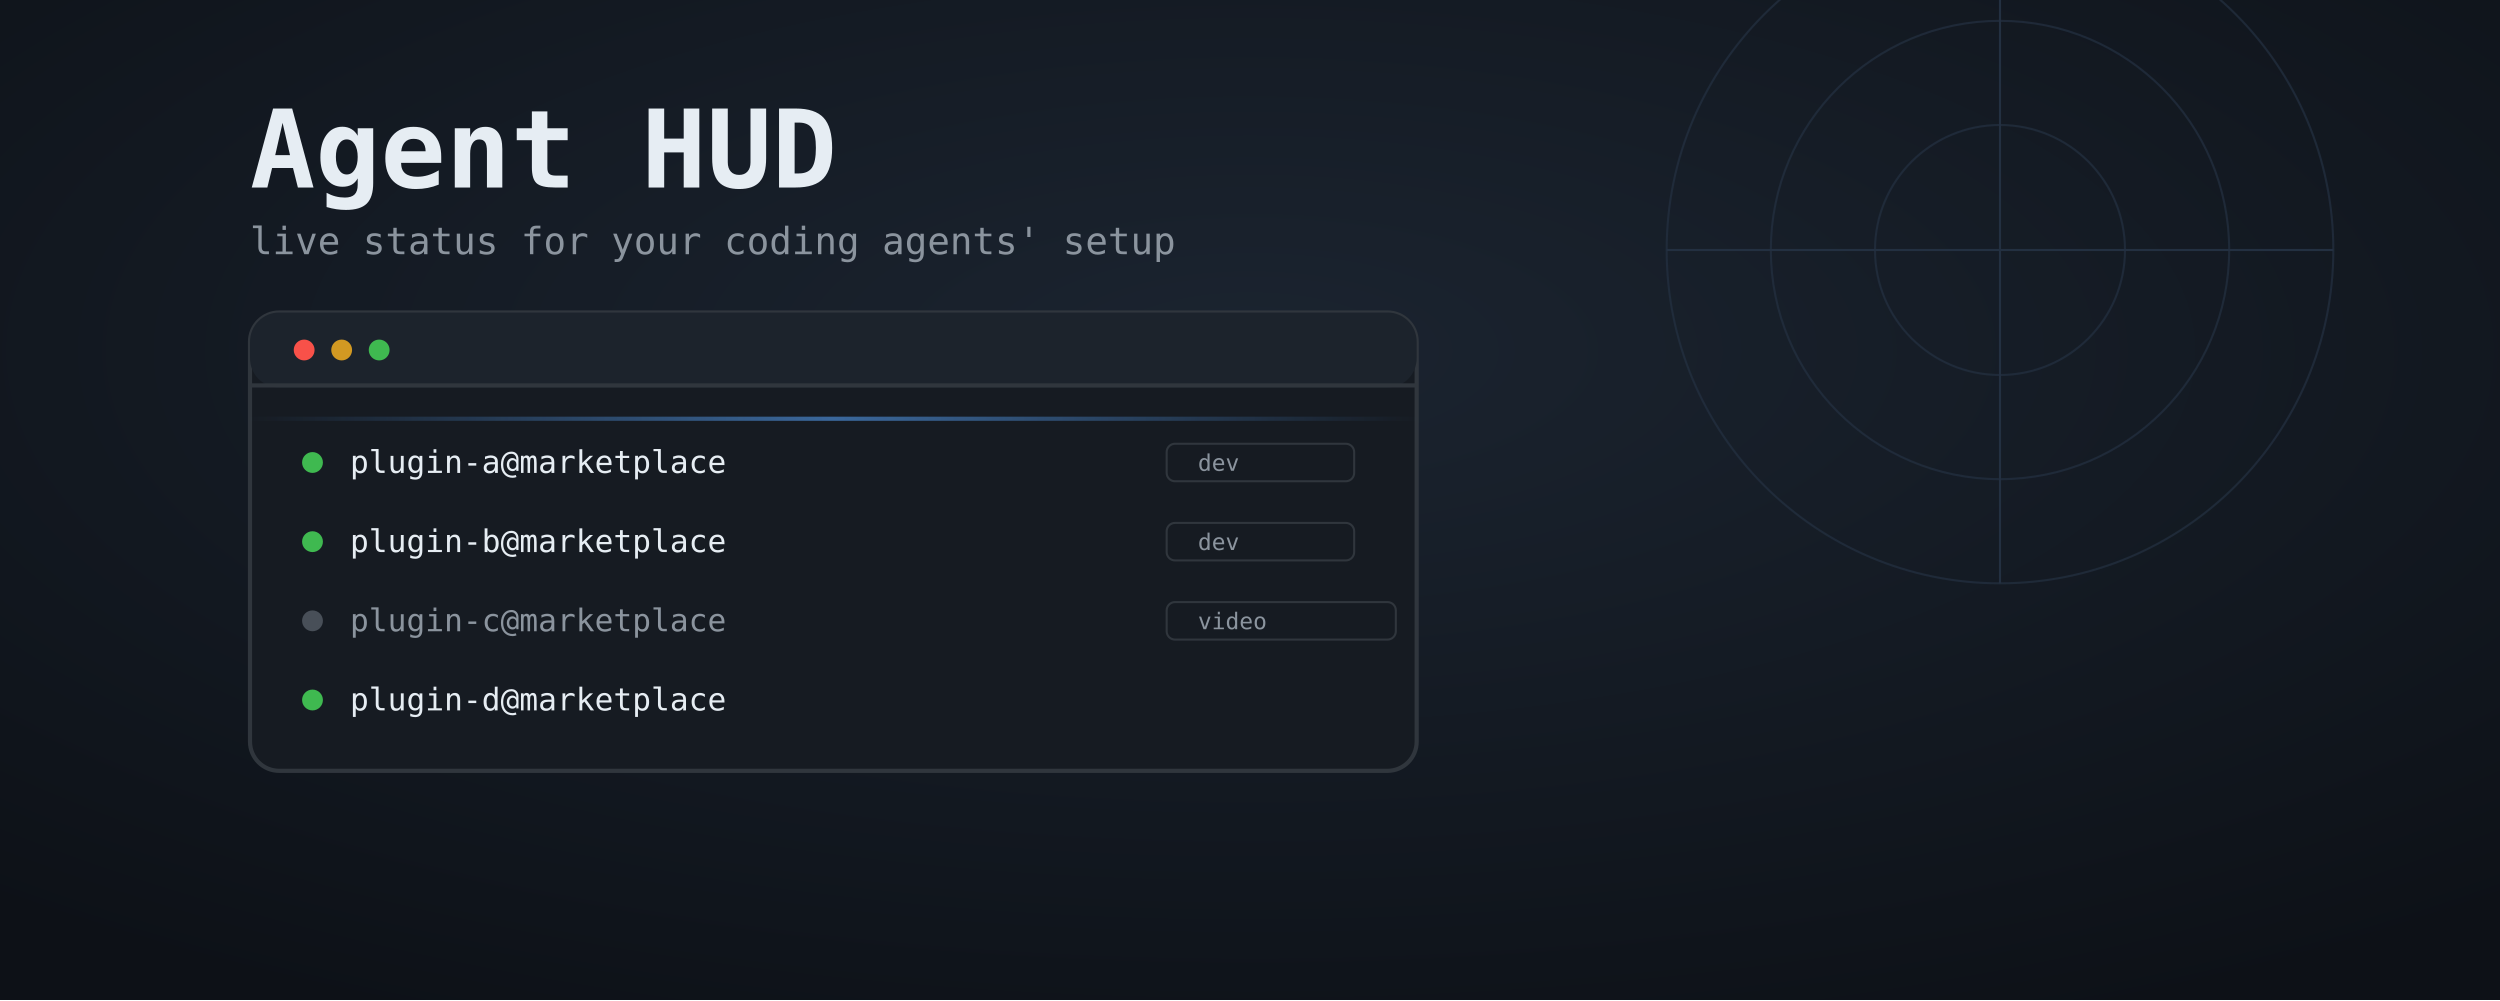
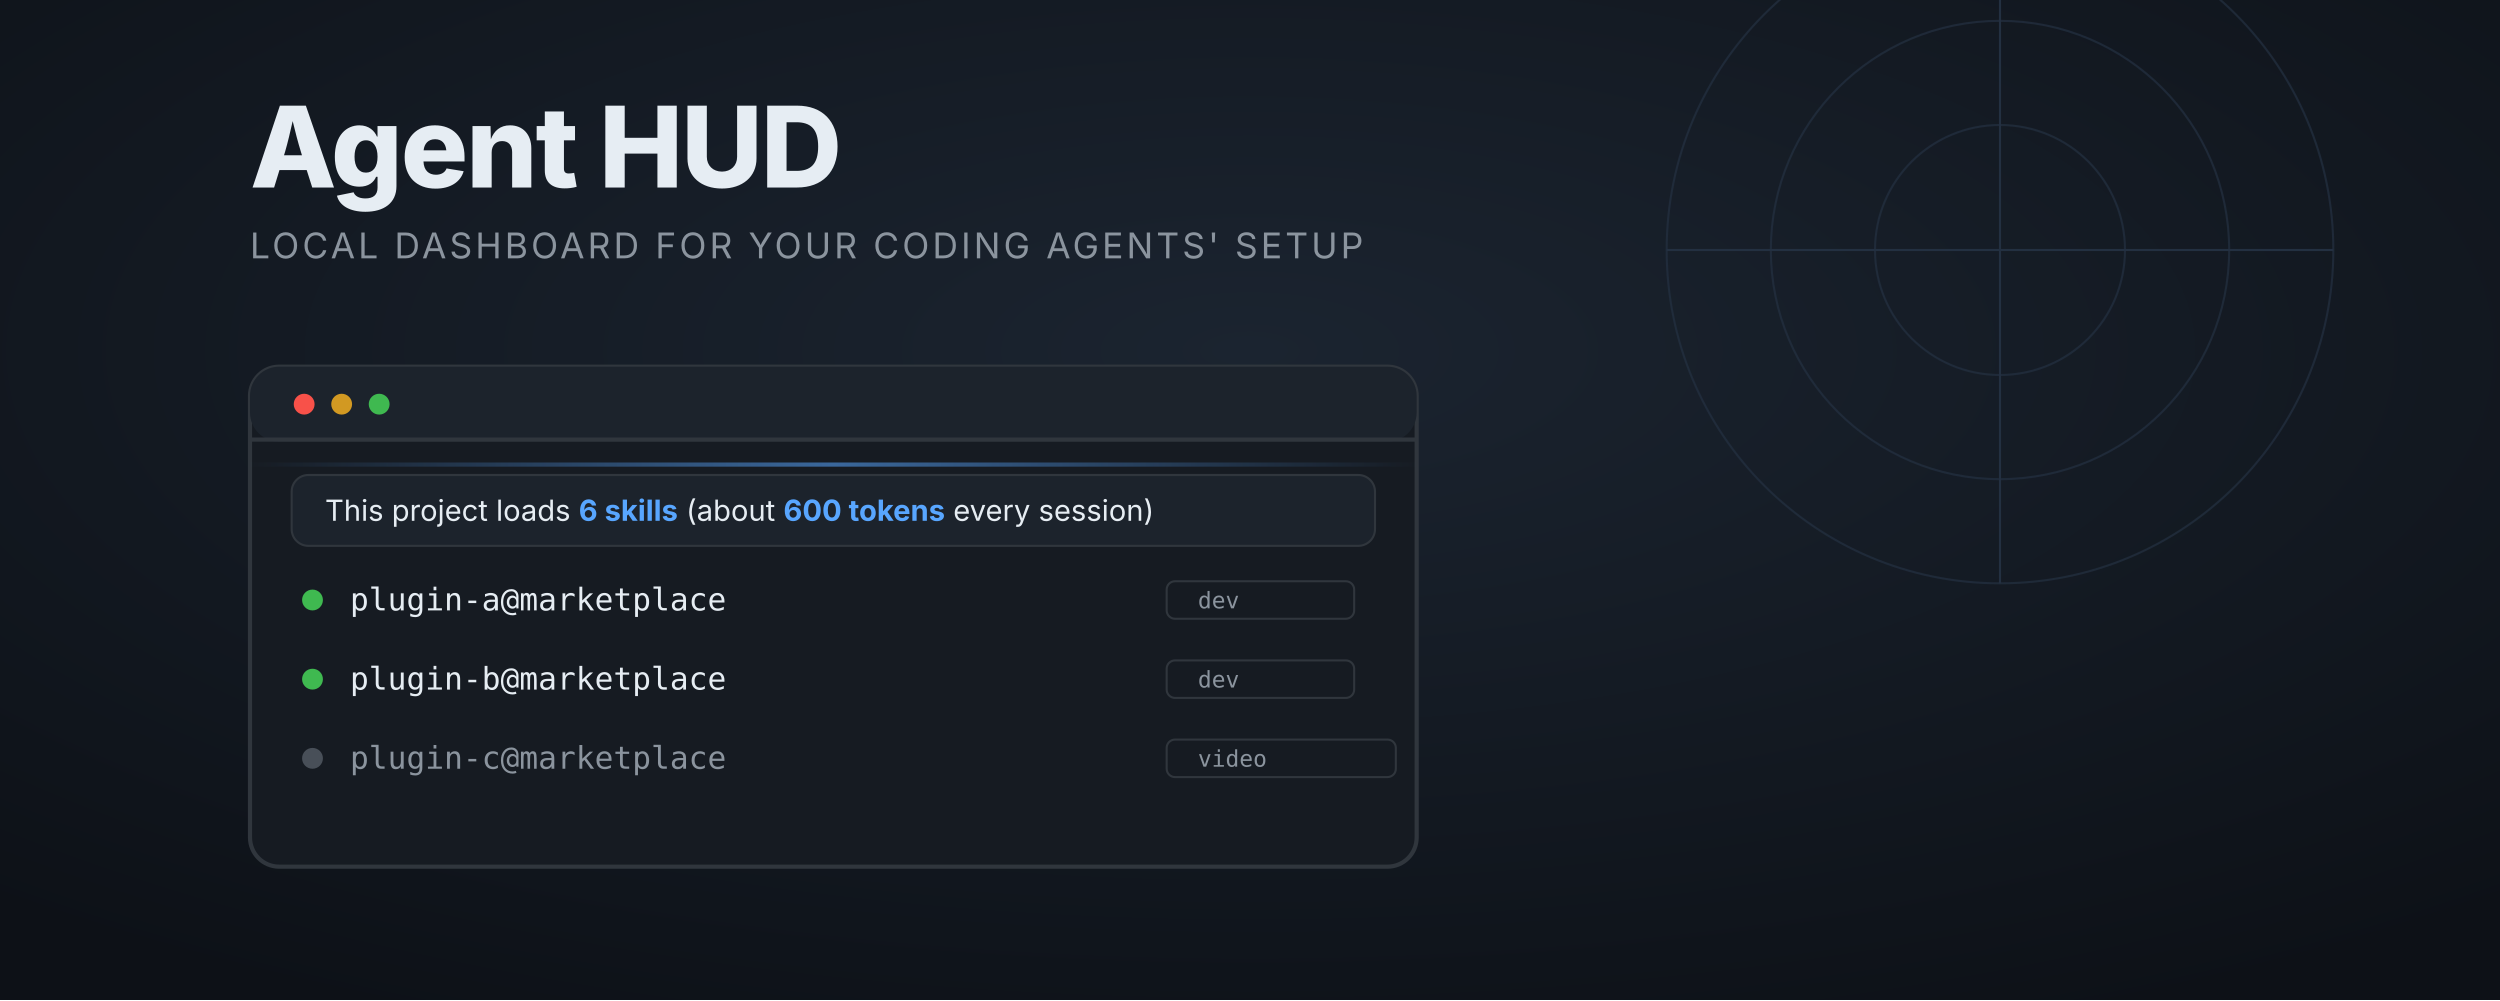
<svg xmlns="http://www.w3.org/2000/svg" width="1200" height="480" viewBox="0 0 1200 480">
  <defs>
    <radialGradient id="glow" cx="50%" cy="35%" r="75%">
      <stop offset="0%" stop-color="#1b2430" />
      <stop offset="100%" stop-color="#0d1117" />
    </radialGradient>
    <linearGradient id="scan" x1="0" y1="0" x2="1" y2="0">
      <stop offset="0%" stop-color="#58a6ff" stop-opacity="0" />
      <stop offset="50%" stop-color="#58a6ff" stop-opacity=".55" />
      <stop offset="100%" stop-color="#58a6ff" stop-opacity="0" />
    </linearGradient>
  </defs>
  <rect width="1200" height="480" fill="url(#glow)" />
  <g stroke="#233041" stroke-width="1" fill="none" opacity="0.7">
    <circle cx="960" cy="120" r="60" />
    <circle cx="960" cy="120" r="110" />
    <circle cx="960" cy="120" r="160" />
  </g>
  <line x1="800" y1="120" x2="1120" y2="120" stroke="#233041" stroke-width="1" />
  <line x1="960" y1="-40" x2="960" y2="280" stroke="#233041" stroke-width="1" />
-   <rect x="120" y="150" width="560" height="220" rx="14" fill="#161b22" stroke="#30363d" stroke-width="2" />
-   <rect x="120" y="150" width="560" height="36" rx="14" fill="#1c232c" />
-   <circle cx="146" cy="168" r="5" fill="#f85149" />
-   <circle cx="164" cy="168" r="5" fill="#d29922" />
-   <circle cx="182" cy="168" r="5" fill="#3fb950" />
-   <rect x="120" y="184" width="560" height="2" fill="#30363d" />
+   <rect x="120" y="176" width="560" height="240" rx="14" fill="#161b22" stroke="#30363d" stroke-width="2" />
+   <rect x="120" y="176" width="560" height="36" rx="14" fill="#1c232c" />
+   <circle cx="146" cy="194" r="5" fill="#f85149" />
+   <circle cx="164" cy="194" r="5" fill="#d29922" />
+   <circle cx="182" cy="194" r="5" fill="#3fb950" />
+   <rect x="120" y="210" width="560" height="2" fill="#30363d" />
+   <rect x="140" y="228" width="520" height="34" rx="8" fill="#1c232c" stroke="#30363d" />
+   <text x="156" y="250" font-family="-apple-system,'SF Pro Text',Inter,sans-serif" font-size="14" fill="#e6edf3">This project loads <tspan font-weight="700" fill="#58a6ff">6 skills</tspan> (about <tspan font-weight="700" fill="#58a6ff">600 tokens</tspan> every session)</text>
  <g font-family="ui-monospace,SFMono-Regular,Menlo,monospace" font-size="15" fill="#e6edf3">
-     <circle cx="150" cy="222" r="5" fill="#3fb950" />
-     <text x="168" y="227">plugin-a@marketplace</text>
-     <rect x="560" y="213" width="90" height="18" rx="4" fill="none" stroke="#30363d" />
-     <text x="575" y="226" font-size="11" fill="#8b949e">dev</text>
-     <circle cx="150" cy="260" r="5" fill="#3fb950" />
-     <text x="168" y="265">plugin-b@marketplace</text>
-     <rect x="560" y="251" width="90" height="18" rx="4" fill="none" stroke="#30363d" />
-     <text x="575" y="264" font-size="11" fill="#8b949e">dev</text>
-     <circle cx="150" cy="298" r="5" fill="#484f58" />
-     <text x="168" y="303" fill="#8b949e">plugin-c@marketplace</text>
-     <rect x="560" y="289" width="110" height="18" rx="4" fill="none" stroke="#30363d" />
-     <text x="575" y="302" font-size="11" fill="#8b949e">video</text>
-     <circle cx="150" cy="336" r="5" fill="#3fb950" />
-     <text x="168" y="341">plugin-d@marketplace</text>
+     <circle cx="150" cy="288" r="5" fill="#3fb950" />
+     <text x="168" y="293">plugin-a@marketplace</text>
+     <rect x="560" y="279" width="90" height="18" rx="4" fill="none" stroke="#30363d" />
+     <text x="575" y="292" font-size="11" fill="#8b949e">dev</text>
+     <circle cx="150" cy="326" r="5" fill="#3fb950" />
+     <text x="168" y="331">plugin-b@marketplace</text>
+     <rect x="560" y="317" width="90" height="18" rx="4" fill="none" stroke="#30363d" />
+     <text x="575" y="330" font-size="11" fill="#8b949e">dev</text>
+     <circle cx="150" cy="364" r="5" fill="#484f58" />
+     <text x="168" y="369" fill="#8b949e">plugin-c@marketplace</text>
+     <rect x="560" y="355" width="110" height="18" rx="4" fill="none" stroke="#30363d" />
+     <text x="575" y="368" font-size="11" fill="#8b949e">video</text>
  </g>
-   <rect x="120" y="200" width="560" height="2" fill="url(#scan)" />
-   <g font-family="ui-monospace,SFMono-Regular,Menlo,monospace">
-     <text x="120" y="90" font-size="52" font-weight="600" fill="#e6edf3">Agent HUD</text>
-     <text x="120" y="122" font-size="18" fill="#8b949e">live status for your coding agents' setup</text>
+   <rect x="120" y="222" width="560" height="2" fill="url(#scan)" />
+   <g font-family="-apple-system,'SF Pro Text',Inter,sans-serif">
+     <text x="120" y="90" font-size="54" font-weight="800" letter-spacing="-1" fill="#e6edf3">Agent HUD</text>
+     <text x="120" y="124" font-size="17" fill="#8b949e" letter-spacing="1.5">LOCAL DASHBOARD FOR YOUR CODING AGENTS' SETUP</text>
  </g>
</svg>
